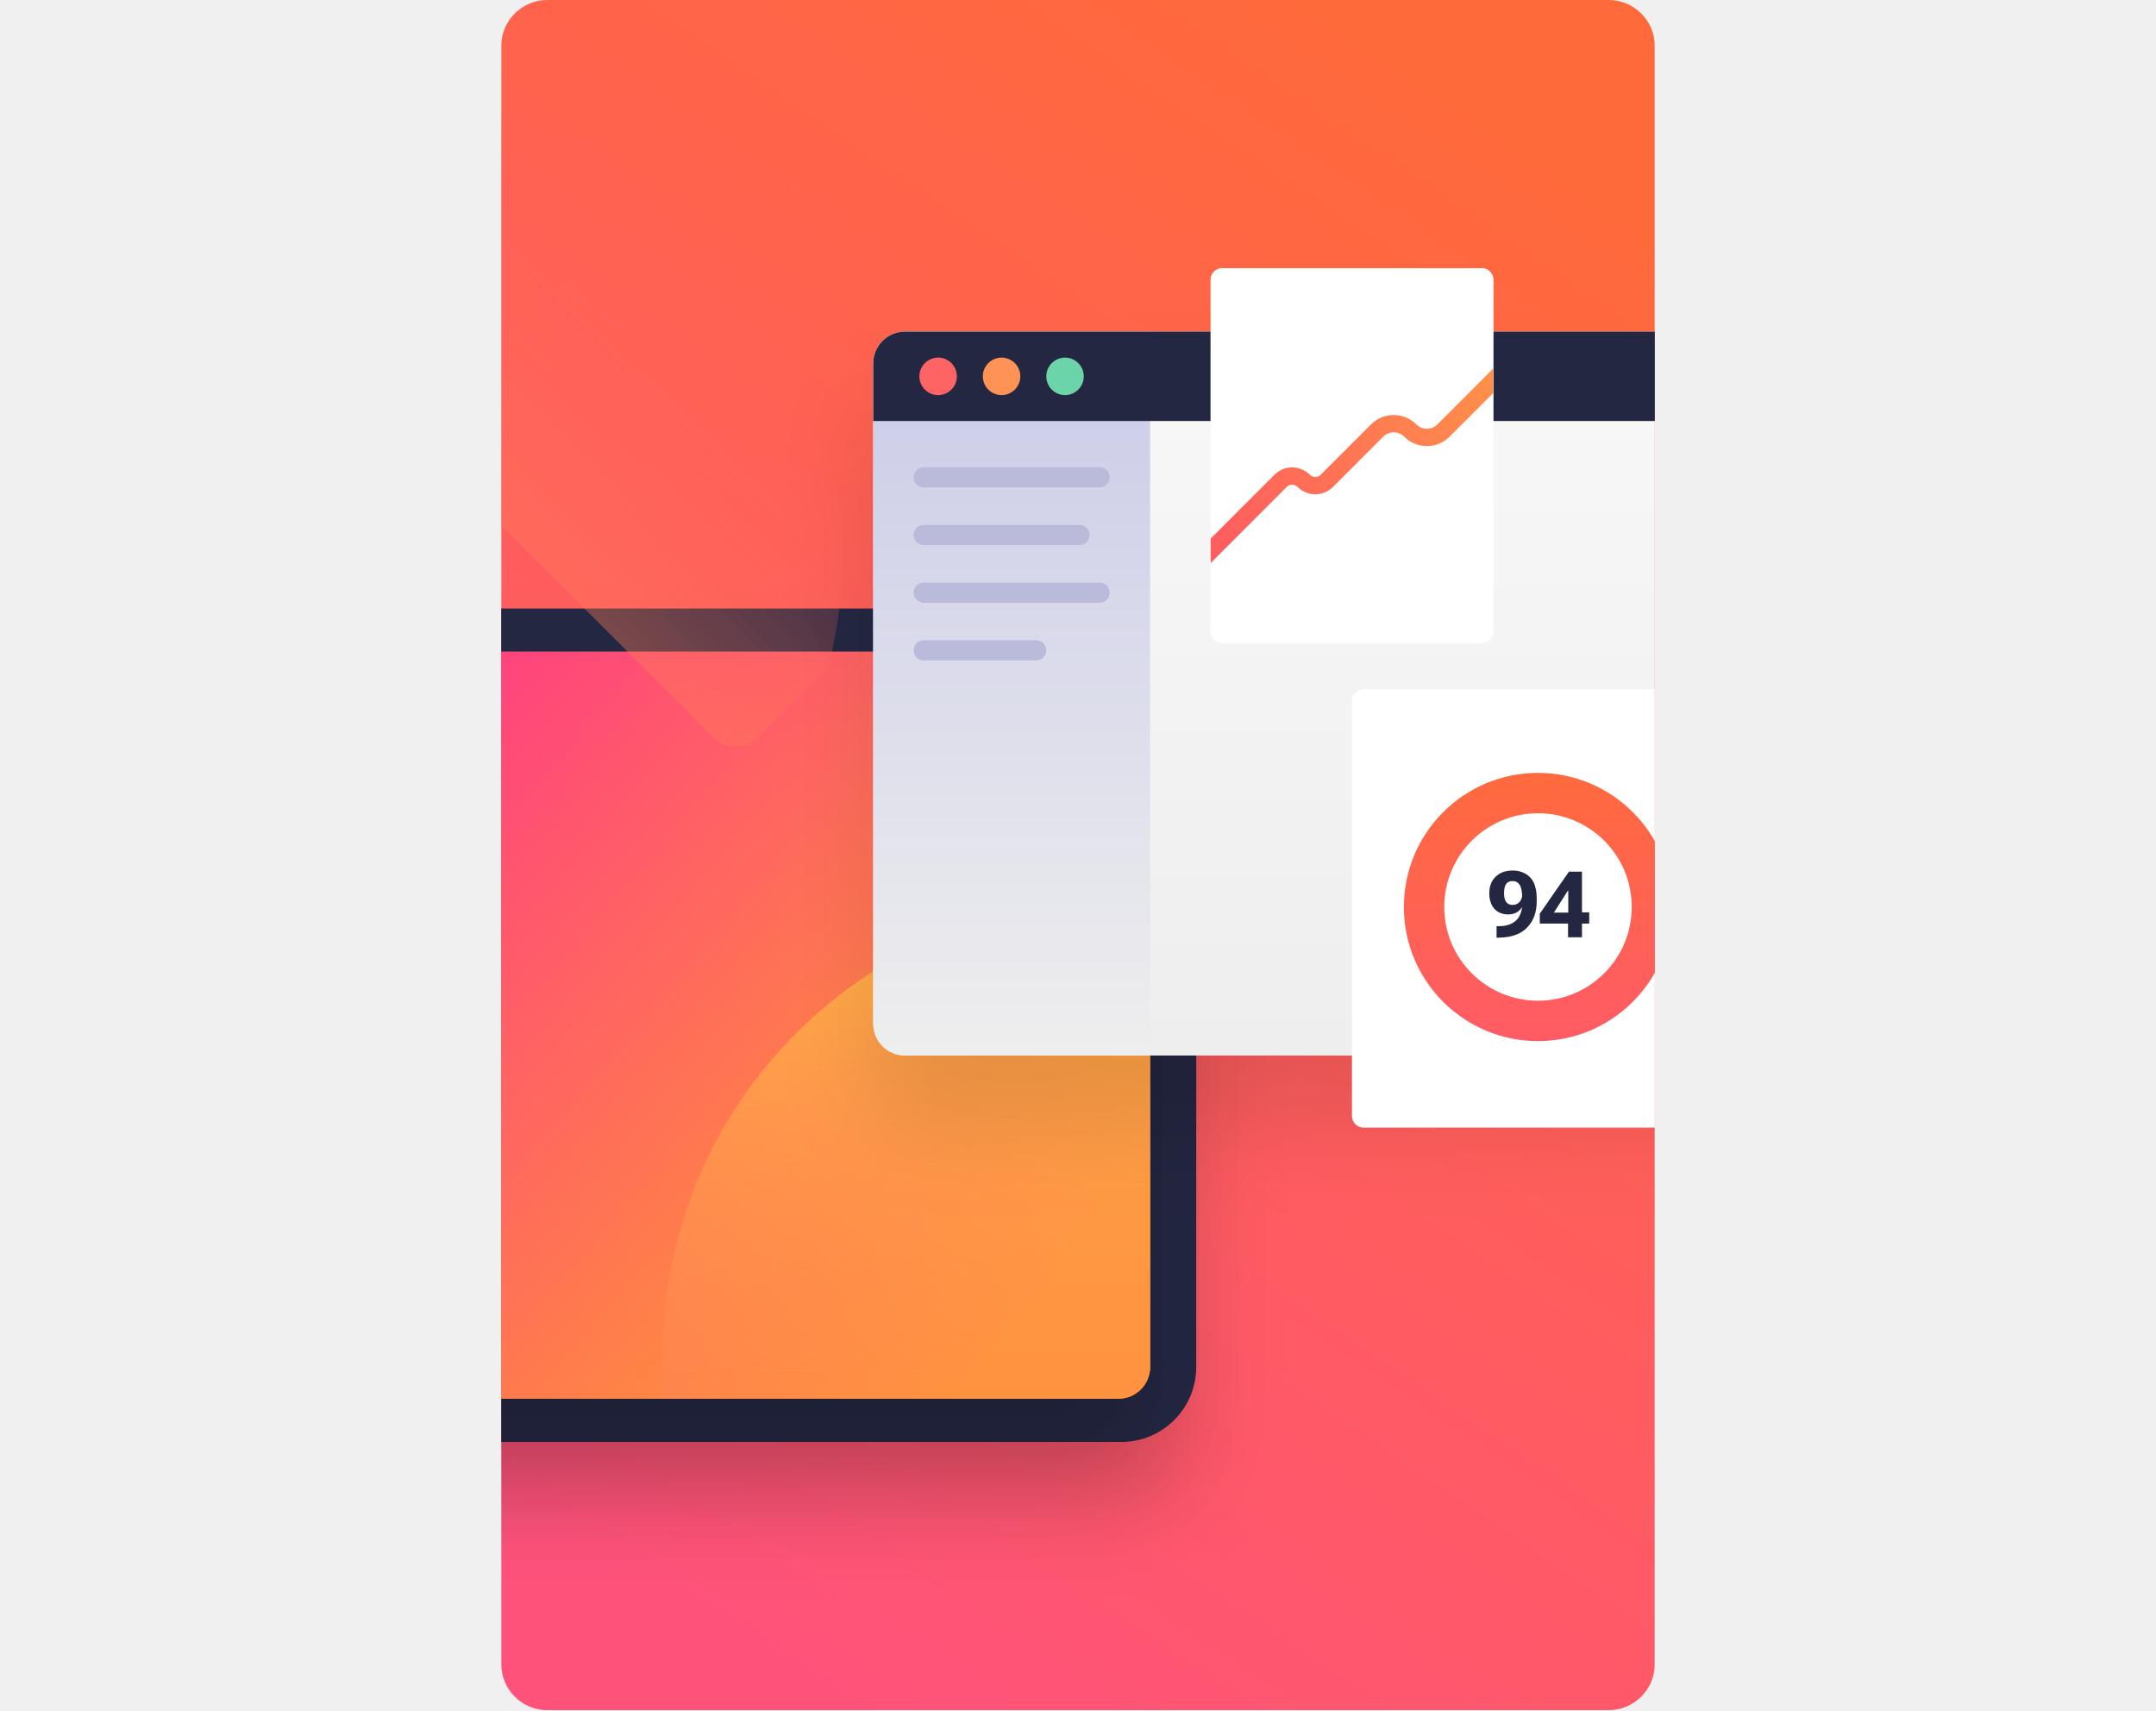
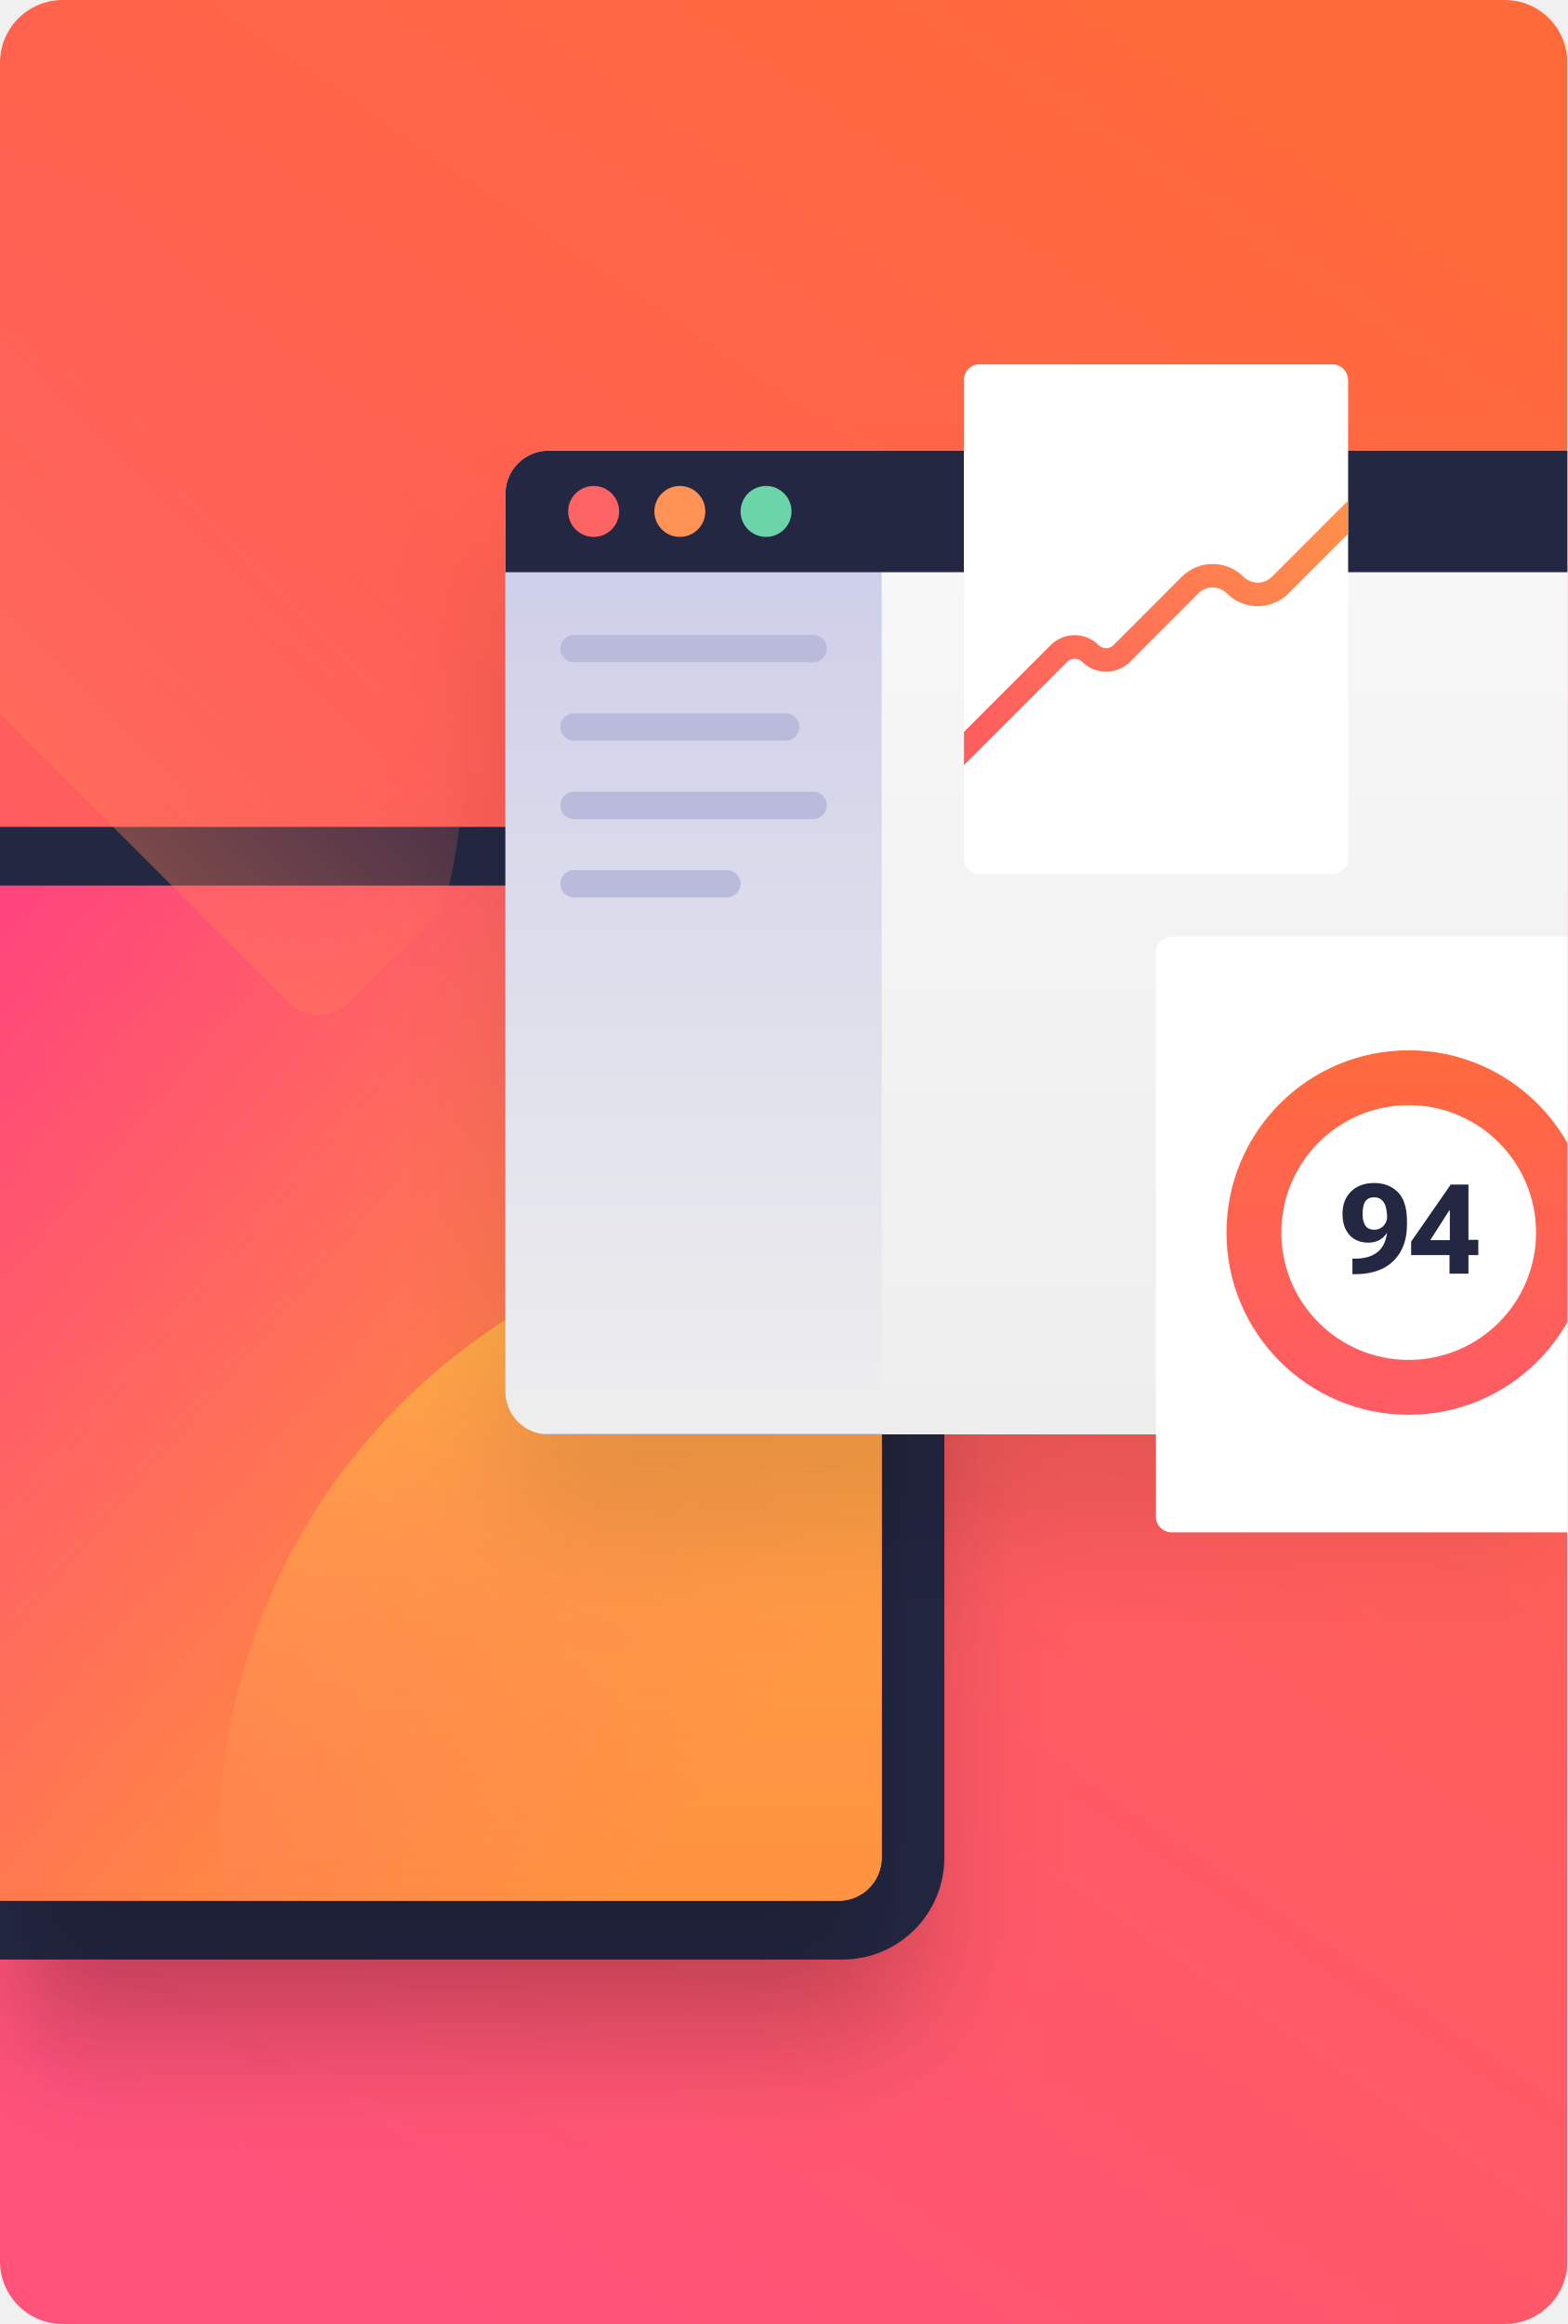
- <svg xmlns="http://www.w3.org/2000/svg" xmlns:xlink="http://www.w3.org/1999/xlink" class="svg-icon" width="324" height="257" viewBox="0 0 400 593">
+ <svg xmlns="http://www.w3.org/2000/svg" xmlns:xlink="http://www.w3.org/1999/xlink" class="svg-icon" width="400" height="593" viewBox="0 0 400 593">
  <defs>
    <linearGradient id="b" x1="72.75%" x2="27.25%" y1="0%" y2="100%">
      <stop offset="0%" stop-color="#FF6A3A" />
      <stop offset="100%" stop-color="#FF527B" />
    </linearGradient>
    <linearGradient id="h" x1="22.319%" x2="99.127%" y1="28.497%" y2="70.858%">
      <stop offset="0%" stop-color="#FF3E83" />
      <stop offset="100%" stop-color="#FF9F2E" />
    </linearGradient>
    <linearGradient id="k" x1="50%" x2="50%" y1="0%" y2="100%">
      <stop offset="0%" stop-color="#FFB443" />
      <stop offset="100%" stop-color="#FF5B64" stop-opacity="0" />
    </linearGradient>
    <linearGradient id="o" x1="50%" x2="50%" y1="0%" y2="100%">
      <stop offset="0%" stop-color="#F8F8F8" />
      <stop offset="100%" stop-color="#EEE" />
    </linearGradient>
    <linearGradient id="p" x1="50%" x2="50%" y1="0%" y2="100%">
      <stop offset="0%" stop-color="#CACBE8" />
      <stop offset="100%" stop-color="#EEE" />
      <stop offset="100%" stop-color="#CACBE8" />
    </linearGradient>
    <linearGradient id="r" x1="97.791%" x2="7.729%" y1="26.944%" y2="71.879%">
      <stop offset="0%" stop-color="#FF9049" />
      <stop offset="100%" stop-color="#FF5E5E" />
    </linearGradient>
    <linearGradient id="t" x1="50%" x2="50%" y1="0%" y2="100%">
      <stop offset="0%" stop-color="#FF6A3D" />
      <stop offset="100%" stop-color="#FF5B66" />
    </linearGradient>
    <path id="e" d="M0 26C0 11.64 11.64 0 26 0h381c14.36 0 26 11.64 26 26v237c0 14.36-11.64 26-26 26H26c-14.36 0-26-11.64-26-26V26Z" />
    <path id="g" d="M0 11C0 4.925 4.925 0 11 0h379c6.075 0 11 4.925 11 11v237c0 6.075-4.925 11-11 11H11c-6.075 0-11-4.925-11-11V11Z" />
    <path id="i" d="M0 11C0 4.925 4.925 0 11 0h379c6.075 0 11 4.925 11 11v237c0 6.075-4.925 11-11 11H11c-6.075 0-11-4.925-11-11V11Z" />
    <path id="n" d="M0 11C0 4.925 4.925 0 11 0h411c6.075 0 11 4.925 11 11v229c0 6.075-4.925 11-11 11H11c-6.075 0-11-4.925-11-11V11Z" />
    <path id="q" d="M0 4a4 4 0 0 1 4-4h90a4 4 0 0 1 4 4v122a4 4 0 0 1-4 4H4a4 4 0 0 1-4-4V4Z" />
    <filter id="d" width="127.7%" height="141.5%" x="-13.9%" y="-12.5%" filterUnits="objectBoundingBox">
      <feOffset dy="24" in="SourceAlpha" result="shadowOffsetOuter1" />
      <feGaussianBlur in="shadowOffsetOuter1" result="shadowBlurOuter1" stdDeviation="16" />
      <feColorMatrix in="shadowBlurOuter1" values="0 0 0 0 0 0 0 0 0 0 0 0 0 0 0 0 0 0 0.1 0" />
    </filter>
    <filter id="f" width="129.9%" height="146.3%" x="-15%" y="-13.9%" filterUnits="objectBoundingBox">
      <feOffset dy="24" in="SourceAlpha" result="shadowOffsetOuter1" />
      <feGaussianBlur in="shadowOffsetOuter1" result="shadowBlurOuter1" stdDeviation="16" />
      <feColorMatrix in="shadowBlurOuter1" values="0 0 0 0 0 0 0 0 0 0 0 0 0 0 0 0 0 0 0.1 0" />
    </filter>
    <filter id="j" width="129.9%" height="146.3%" x="-15%" y="-13.9%" filterUnits="objectBoundingBox">
      <feOffset dy="24" in="SourceAlpha" result="shadowOffsetOuter1" />
      <feGaussianBlur in="shadowOffsetOuter1" result="shadowBlurOuter1" stdDeviation="16" />
      <feColorMatrix in="shadowBlurOuter1" values="0 0 0 0 0 0 0 0 0 0 0 0 0 0 0 0 0 0 0.1 0" />
    </filter>
    <filter id="m" width="127.7%" height="147.8%" x="-13.9%" y="-14.3%" filterUnits="objectBoundingBox">
      <feOffset dy="24" in="SourceAlpha" result="shadowOffsetOuter1" />
      <feGaussianBlur in="shadowOffsetOuter1" result="shadowBlurOuter1" stdDeviation="16" />
      <feColorMatrix in="shadowBlurOuter1" values="0 0 0 0 0 0 0 0 0 0 0 0 0 0 0 0 0 0 0.1 0" />
    </filter>
    <rect id="a" width="400" height="593" x="0" y="0" rx="16" />
  </defs>
  <g fill="none" fill-rule="evenodd">
    <mask id="c" fill="#fff">
      <use xlink:href="#a" />
    </mask>
    <rect width="400" height="593" rx="16" />
    <path fill="url(#b)" fill-rule="nonzero" d="M0 0h400v593H0z" mask="url(#c)" />
    <g mask="url(#c)">
      <g fill-rule="nonzero" transform="translate(-192 211)">
        <use xlink:href="#e" fill="#000" filter="url(#d)" />
        <use xlink:href="#e" fill="#242742" />
      </g>
      <g transform="translate(-176 226)">
        <g fill-rule="nonzero">
          <use xlink:href="#g" fill="#000" filter="url(#f)" />
          <use xlink:href="#g" fill="url(#h)" />
        </g>
        <mask id="l" fill="#fff">
          <use xlink:href="#i" />
        </mask>
        <g fill-rule="nonzero">
          <use xlink:href="#i" fill="#000" filter="url(#j)" />
          <use xlink:href="#i" fill="url(#h)" />
        </g>
        <circle cx="390" cy="244" r="158" fill="url(#k)" fill-rule="nonzero" mask="url(#l)" />
        <circle cx="136.446" cy="-34.554" r="158" fill="url(#k)" fill-rule="nonzero" mask="url(#l)" transform="rotate(-135 136.446 -34.554)" />
      </g>
      <g fill-rule="nonzero" transform="translate(129 115)">
        <use xlink:href="#n" fill="#000" filter="url(#m)" />
        <use xlink:href="#n" fill="url(#o)" />
        <path fill="url(#p)" d="M0 11C0 4.925 4.925 0 11 0h85v251H11c-6.075 0-11-4.925-11-11V11Z" />
        <path fill="#BABBDB" d="M14 50.5a3.5 3.5 0 0 1 3.5-3.5h61a3.5 3.5 0 0 1 0 7h-61a3.5 3.5 0 0 1-3.5-3.5Zm0 20a3.5 3.5 0 0 1 3.5-3.5h54a3.5 3.5 0 0 1 0 7h-54a3.5 3.5 0 0 1-3.5-3.5Zm0 20a3.5 3.5 0 0 1 3.5-3.5h61a3.5 3.5 0 0 1 0 7h-61a3.5 3.5 0 0 1-3.5-3.5Zm0 20a3.5 3.5 0 0 1 3.5-3.5h39a3.5 3.5 0 1 1 0 7h-39a3.5 3.5 0 0 1-3.5-3.5Z" />
        <path fill="#242742" d="M0 11C0 4.925 4.925 0 11 0h411c6.075 0 11 4.925 11 11v20H0V11Z" />
        <g transform="translate(16 9)">
          <circle cx="6.5" cy="6.5" r="6.5" fill="#FF6464" />
          <circle cx="28.5" cy="6.5" r="6.5" fill="#FF9255" />
          <circle cx="50.5" cy="6.5" r="6.5" fill="#6BD4A8" />
        </g>
      </g>
      <g transform="translate(246 93)">
        <path fill="#FFF" fill-rule="nonzero" d="M0 4a4 4 0 0 1 4-4h90a4 4 0 0 1 4 4v122a4 4 0 0 1-4 4H4a4 4 0 0 1-4-4V4Z" />
        <mask id="s" fill="#fff">
          <use xlink:href="#q" />
        </mask>
        <use xlink:href="#q" fill="#FFF" fill-rule="nonzero" />
        <path fill="url(#r)" fill-rule="nonzero" d="M108.12 28.878a3 3 0 0 1 .002 4.243L82.847 58.41c-4.348 4.351-11.4 4.351-15.749 0a5.132 5.132 0 0 0-7.26 0L42.406 75.853a8.668 8.668 0 0 1-12.262 0 2.668 2.668 0 0 0-3.774 0l-32.248 32.268a3 3 0 1 1-4.244-4.242l32.248-32.267a8.668 8.668 0 0 1 12.262 0 2.668 2.668 0 0 0 3.774 0L55.594 54.17c4.348-4.35 11.4-4.35 15.748 0a5.132 5.132 0 0 0 7.26 0l25.276-25.29a3 3 0 0 1 4.243-.002Z" mask="url(#s)" />
        <path fill="#FFF" fill-rule="nonzero" d="M49 150a4 4 0 0 1 4-4h120a4 4 0 0 1 4 4v144a4 4 0 0 1-4 4H53a4 4 0 0 1-4-4V150Z" />
        <path fill="url(#t)" d="M46.5 79C64.45 79 79 64.45 79 46.5S64.45 14 46.5 14 14 28.55 14 46.5 28.55 79 46.5 79Zm0 14C72.181 93 93 72.181 93 46.5S72.181 0 46.5 0 0 20.819 0 46.5 20.819 93 46.5 93Z" transform="translate(67 175)" />
        <path fill="#242742" fill-rule="nonzero" d="M96.61 216.72c0 2.27.589 4.067 1.766 5.39 1.177 1.313 2.78 1.969 4.812 1.969 1.886 0 3.36-.672 4.422-2.016 1.073-1.344 1.61-3.02 1.61-5.031h-1.172c0 1.146-.318 2.057-.954 2.734-.635.677-1.427 1.016-2.375 1.016-1.01 0-1.76-.339-2.25-1.016-.49-.687-.734-1.692-.734-3.015 0-1.51.245-2.594.734-3.25.5-.667 1.24-1 2.22-1 1.051 0 1.869.432 2.452 1.297.584.864.875 2.411.875 4.64l.14.625c0 3.302-.723 5.646-2.171 7.031-1.448 1.386-3.495 2.073-6.14 2.063h-.704v3.969h.813c4.25-.042 7.495-1.193 9.734-3.453 2.25-2.271 3.375-5.329 3.375-9.172v-.813c0-3.458-.776-5.958-2.328-7.5-1.552-1.552-3.557-2.328-6.016-2.328-2.468 0-4.437.714-5.906 2.14-1.469 1.428-2.203 3.334-2.203 5.72ZM123.923 232h4.828v-22.75h-4.516l-10.11 14.563v3.438h17.141v-3.891h-4.937l-.813.078h-6.5l4.828-7.562h.157v9.593l-.079.547v5.985Z" />
      </g>
    </g>
  </g>
</svg>
